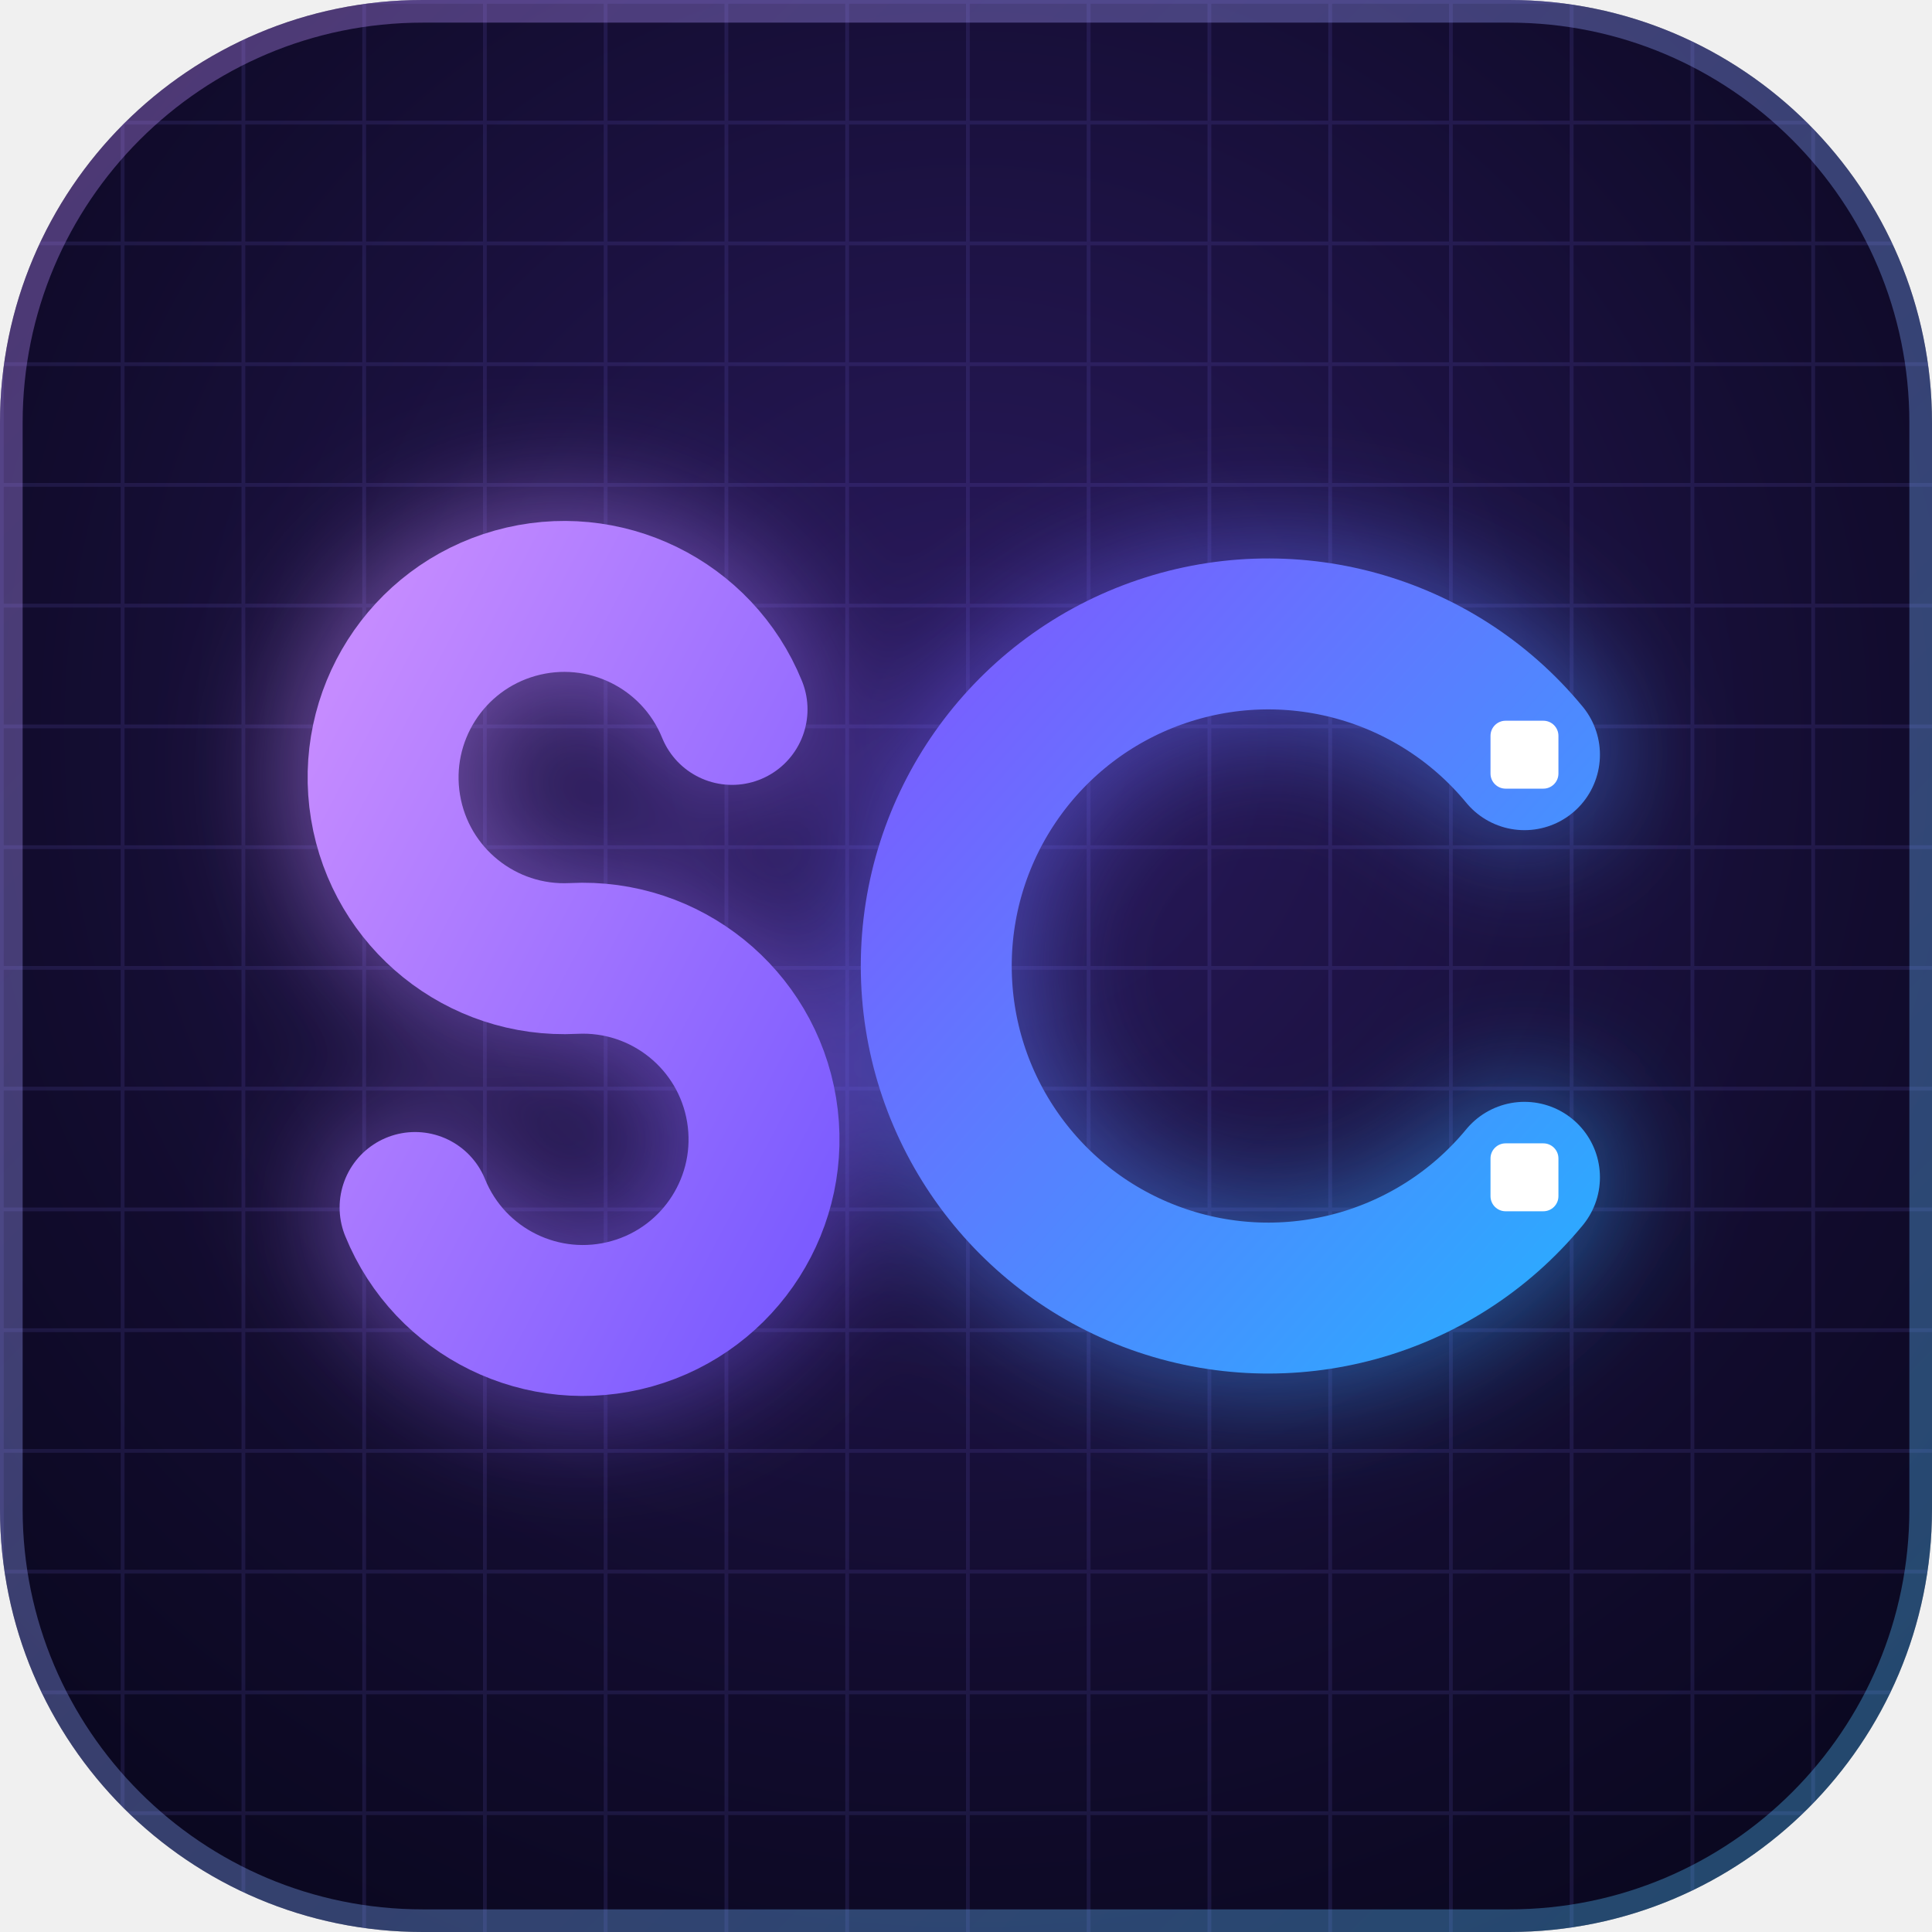
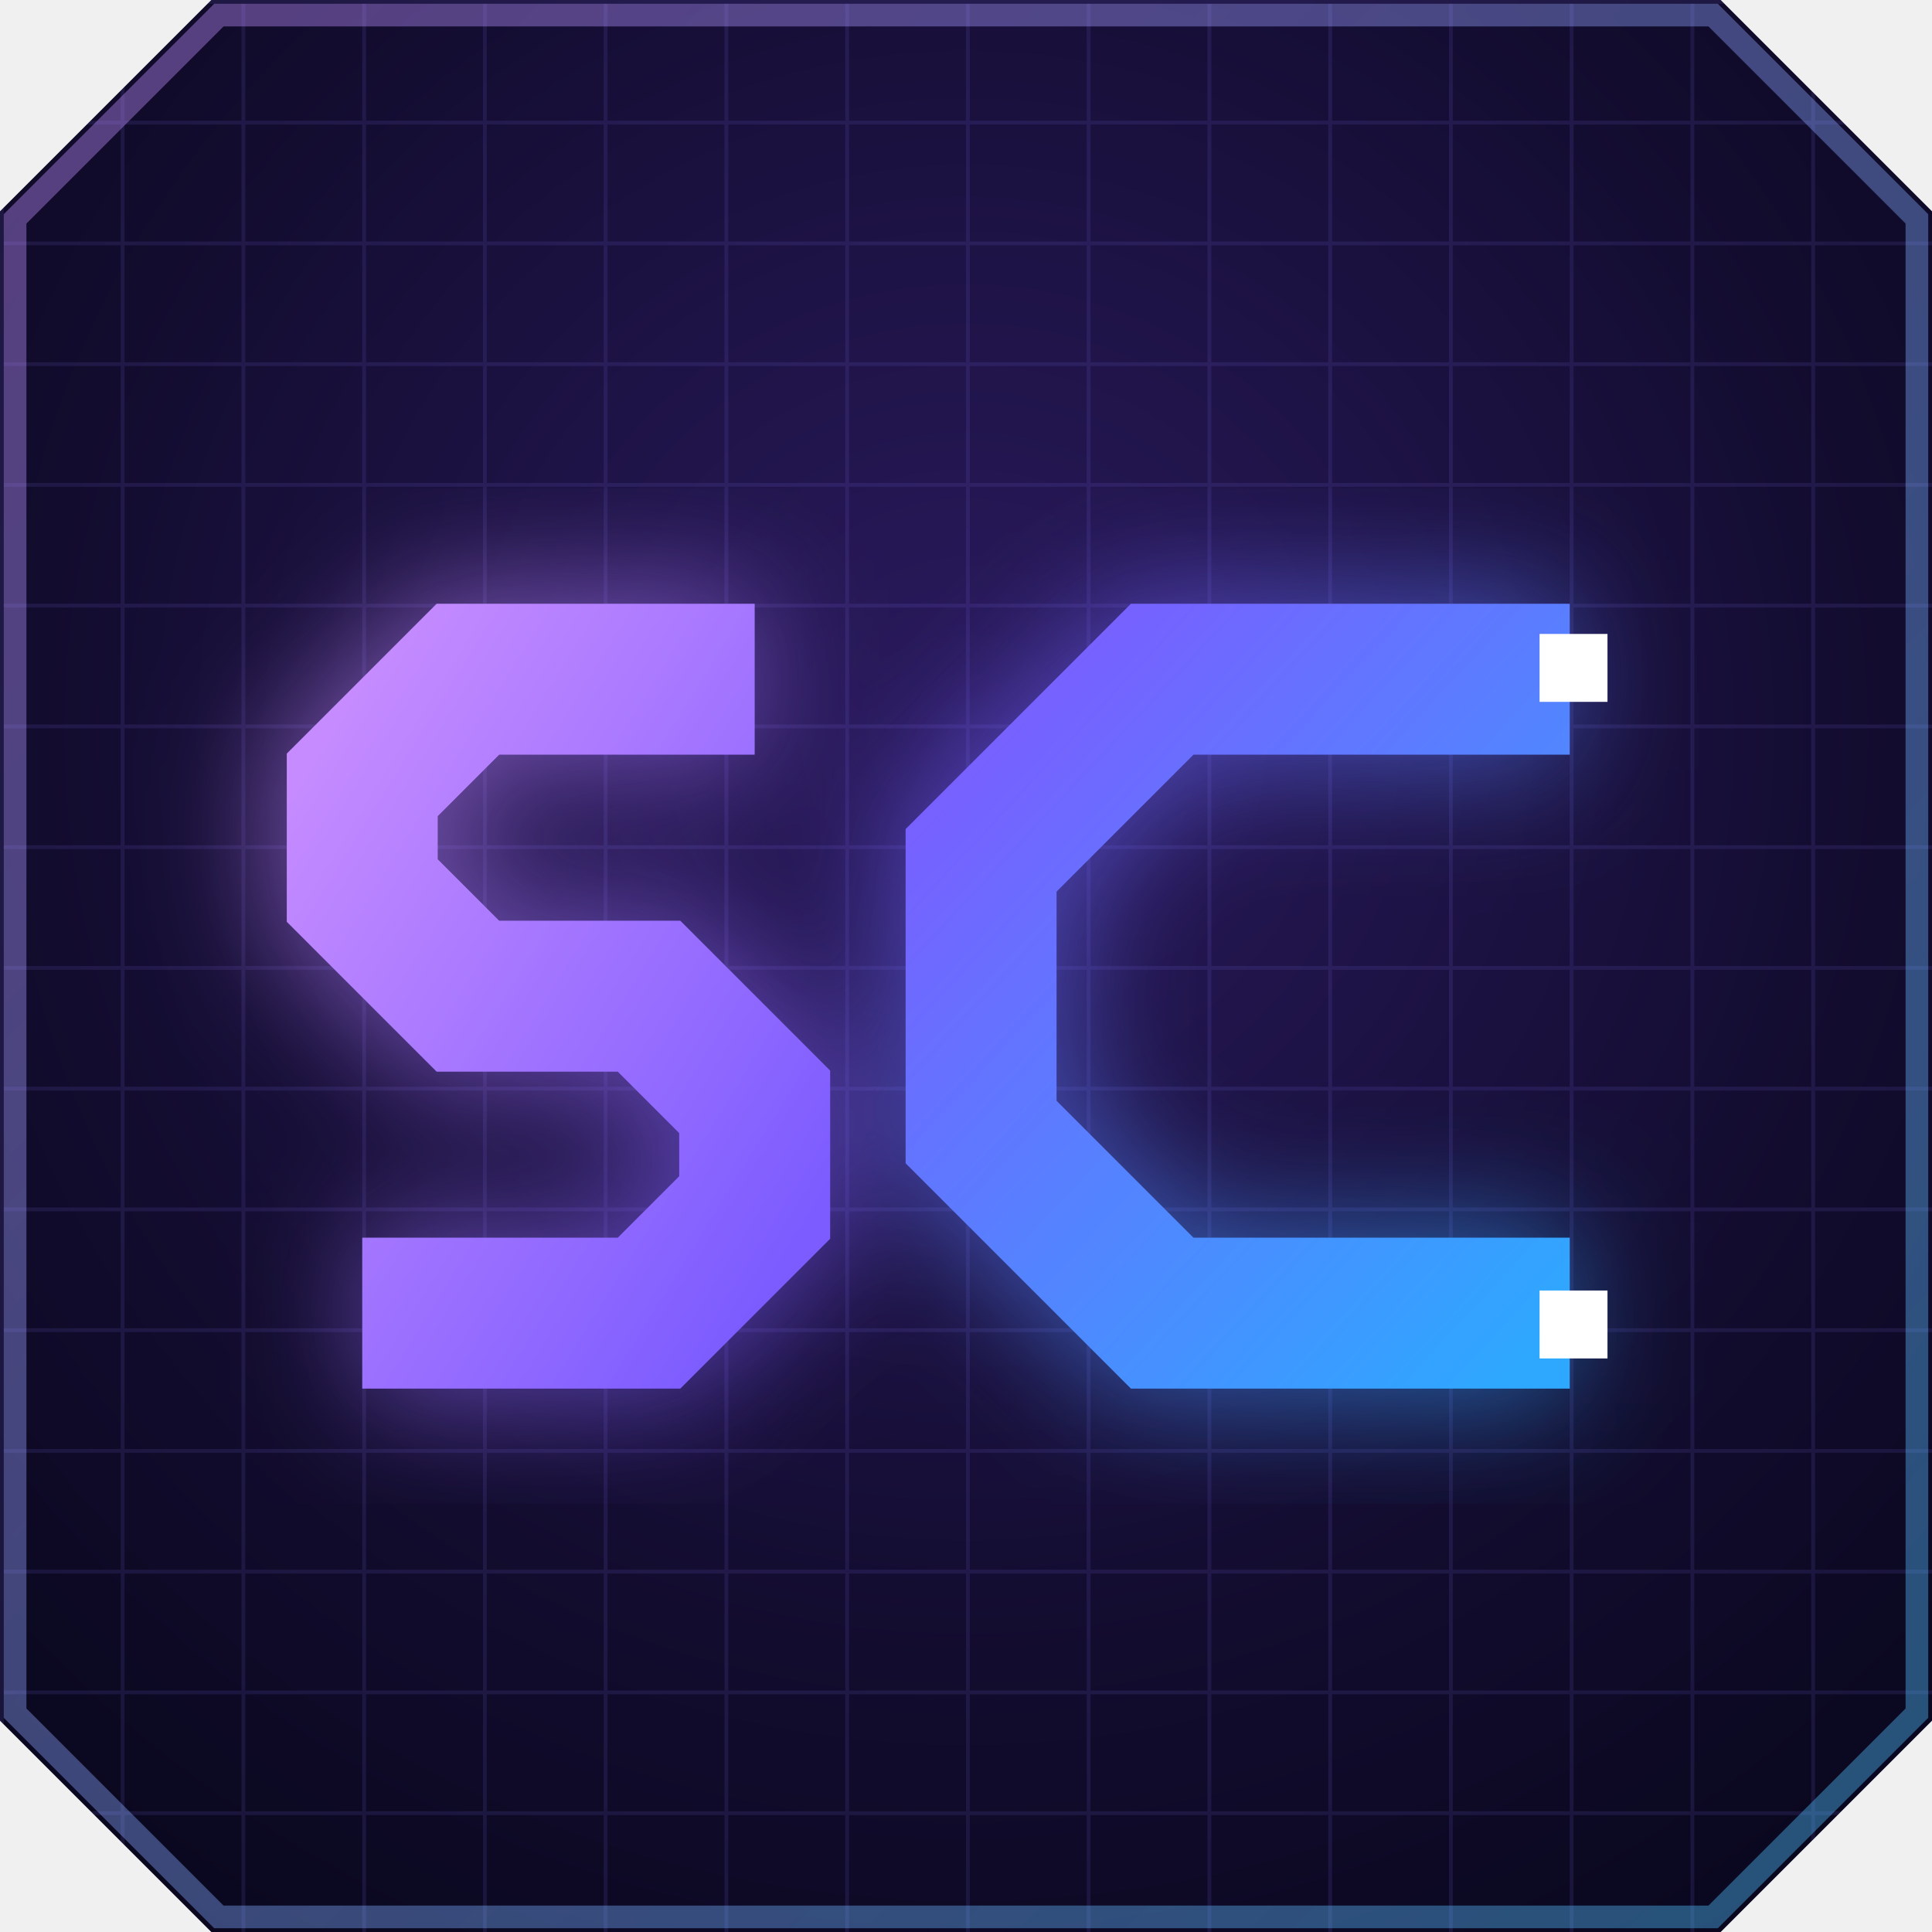
<svg xmlns="http://www.w3.org/2000/svg" viewBox="0 0 256 256" width="256" height="256" role="img" aria-label="Scenecaster SC">
  <defs>
    <radialGradient id="bg" cx="0.5" cy="0.38" r="0.8">
      <stop offset="0" stop-color="#2a1a5e" />
      <stop offset="0.6" stop-color="#120c2e" />
      <stop offset="1" stop-color="#07061a" />
    </radialGradient>
    <linearGradient id="s" x1="0" y1="0" x2="1" y2="1">
      <stop offset="0" stop-color="#c58bff" />
      <stop offset="1" stop-color="#7c5cff" />
    </linearGradient>
    <linearGradient id="c" x1="0" y1="0" x2="1" y2="1">
      <stop offset="0" stop-color="#7c5cff" />
      <stop offset="1" stop-color="#2ea8ff" />
    </linearGradient>
    <linearGradient id="frame" x1="0" y1="0" x2="1" y2="1">
      <stop offset="0" stop-color="#c58bff" />
      <stop offset="1" stop-color="#4cc3ff" />
    </linearGradient>
    <filter id="glow" x="-30%" y="-30%" width="160%" height="160%">
      <feGaussianBlur stdDeviation="8" />
    </filter>
    <pattern id="grid" width="16" height="16" patternUnits="userSpaceOnUse">
      <path d="M16 0H0V16" fill="none" stroke="#8b7bff" stroke-opacity=".12" stroke-width="1" />
    </pattern>
    <clipPath id="tile">
-       <rect width="256" height="256" rx="56" />
+       <polygon points="28,0 228,0 256,28 256,228 228,256 28,256 0,228 0,28" />
    </clipPath>
  </defs>
  <g clip-path="url(#tile)">
    <rect width="256" height="256" fill="url(#bg)" />
    <rect width="256" height="256" fill="url(#grid)" />
  </g>
-   <rect x="1.5" y="1.5" width="253" height="253" rx="54.5" fill="none" stroke="url(#frame)" stroke-opacity=".35" stroke-width="3" />
-   <g fill="none" stroke-width="24" stroke-linecap="round" opacity=".55" filter="url(#glow)">
-     <path d="M97 94 A24 24 0 1 0 76 127 A24 24 0 1 1 55 160" stroke="url(#s)" />
-     <path d="M202 100 A44 44 0 1 0 202 156" stroke="url(#c)" />
-   </g>
-   <g fill="none" stroke-width="20" stroke-linecap="round" stroke-linejoin="round">
-     <path d="M97 94 A24 24 0 1 0 76 127 A24 24 0 1 1 55 160" stroke="url(#s)" />
-     <path d="M202 100 A44 44 0 1 0 202 156" stroke="url(#c)" />
-   </g>
-   <g fill="#fff">
-     <rect x="197.5" y="95.5" width="9" height="9" rx="2" />
-     <rect x="197.5" y="151.5" width="9" height="9" rx="2" />
+   <polygon points="29,2 227,2 254,29 254,227 227,254 29,254 2,227 2,29" fill="none" stroke="url(#frame)" stroke-opacity=".4" stroke-width="3" />
+   <g transform="translate(-6 0)" fill="none" stroke-linecap="butt" stroke-linejoin="miter" stroke-miterlimit="10">
+     <g stroke-width="24" opacity=".55" filter="url(#glow)">
+       <path d="M106 90 H68 L54 104 V118 L68 132 H92 L106 146 V160 L92 174 H54" stroke="url(#s)" />
+       <path d="M214 90 H160 L136 114 V150 L160 174 H214" stroke="url(#c)" />
+     </g>
+     <g stroke-width="20">
+       <path d="M106 90 H68 L54 104 V118 L68 132 H92 L106 146 V160 L92 174 H54" stroke="url(#s)" />
+       <path d="M214 90 H160 L136 114 V150 L160 174 H214" stroke="url(#c)" />
+     </g>
+     <g fill="#fff" stroke="none">
+       <rect x="210" y="84" width="9" height="9" />
+       <rect x="210" y="171" width="9" height="9" />
+     </g>
  </g>
</svg>
